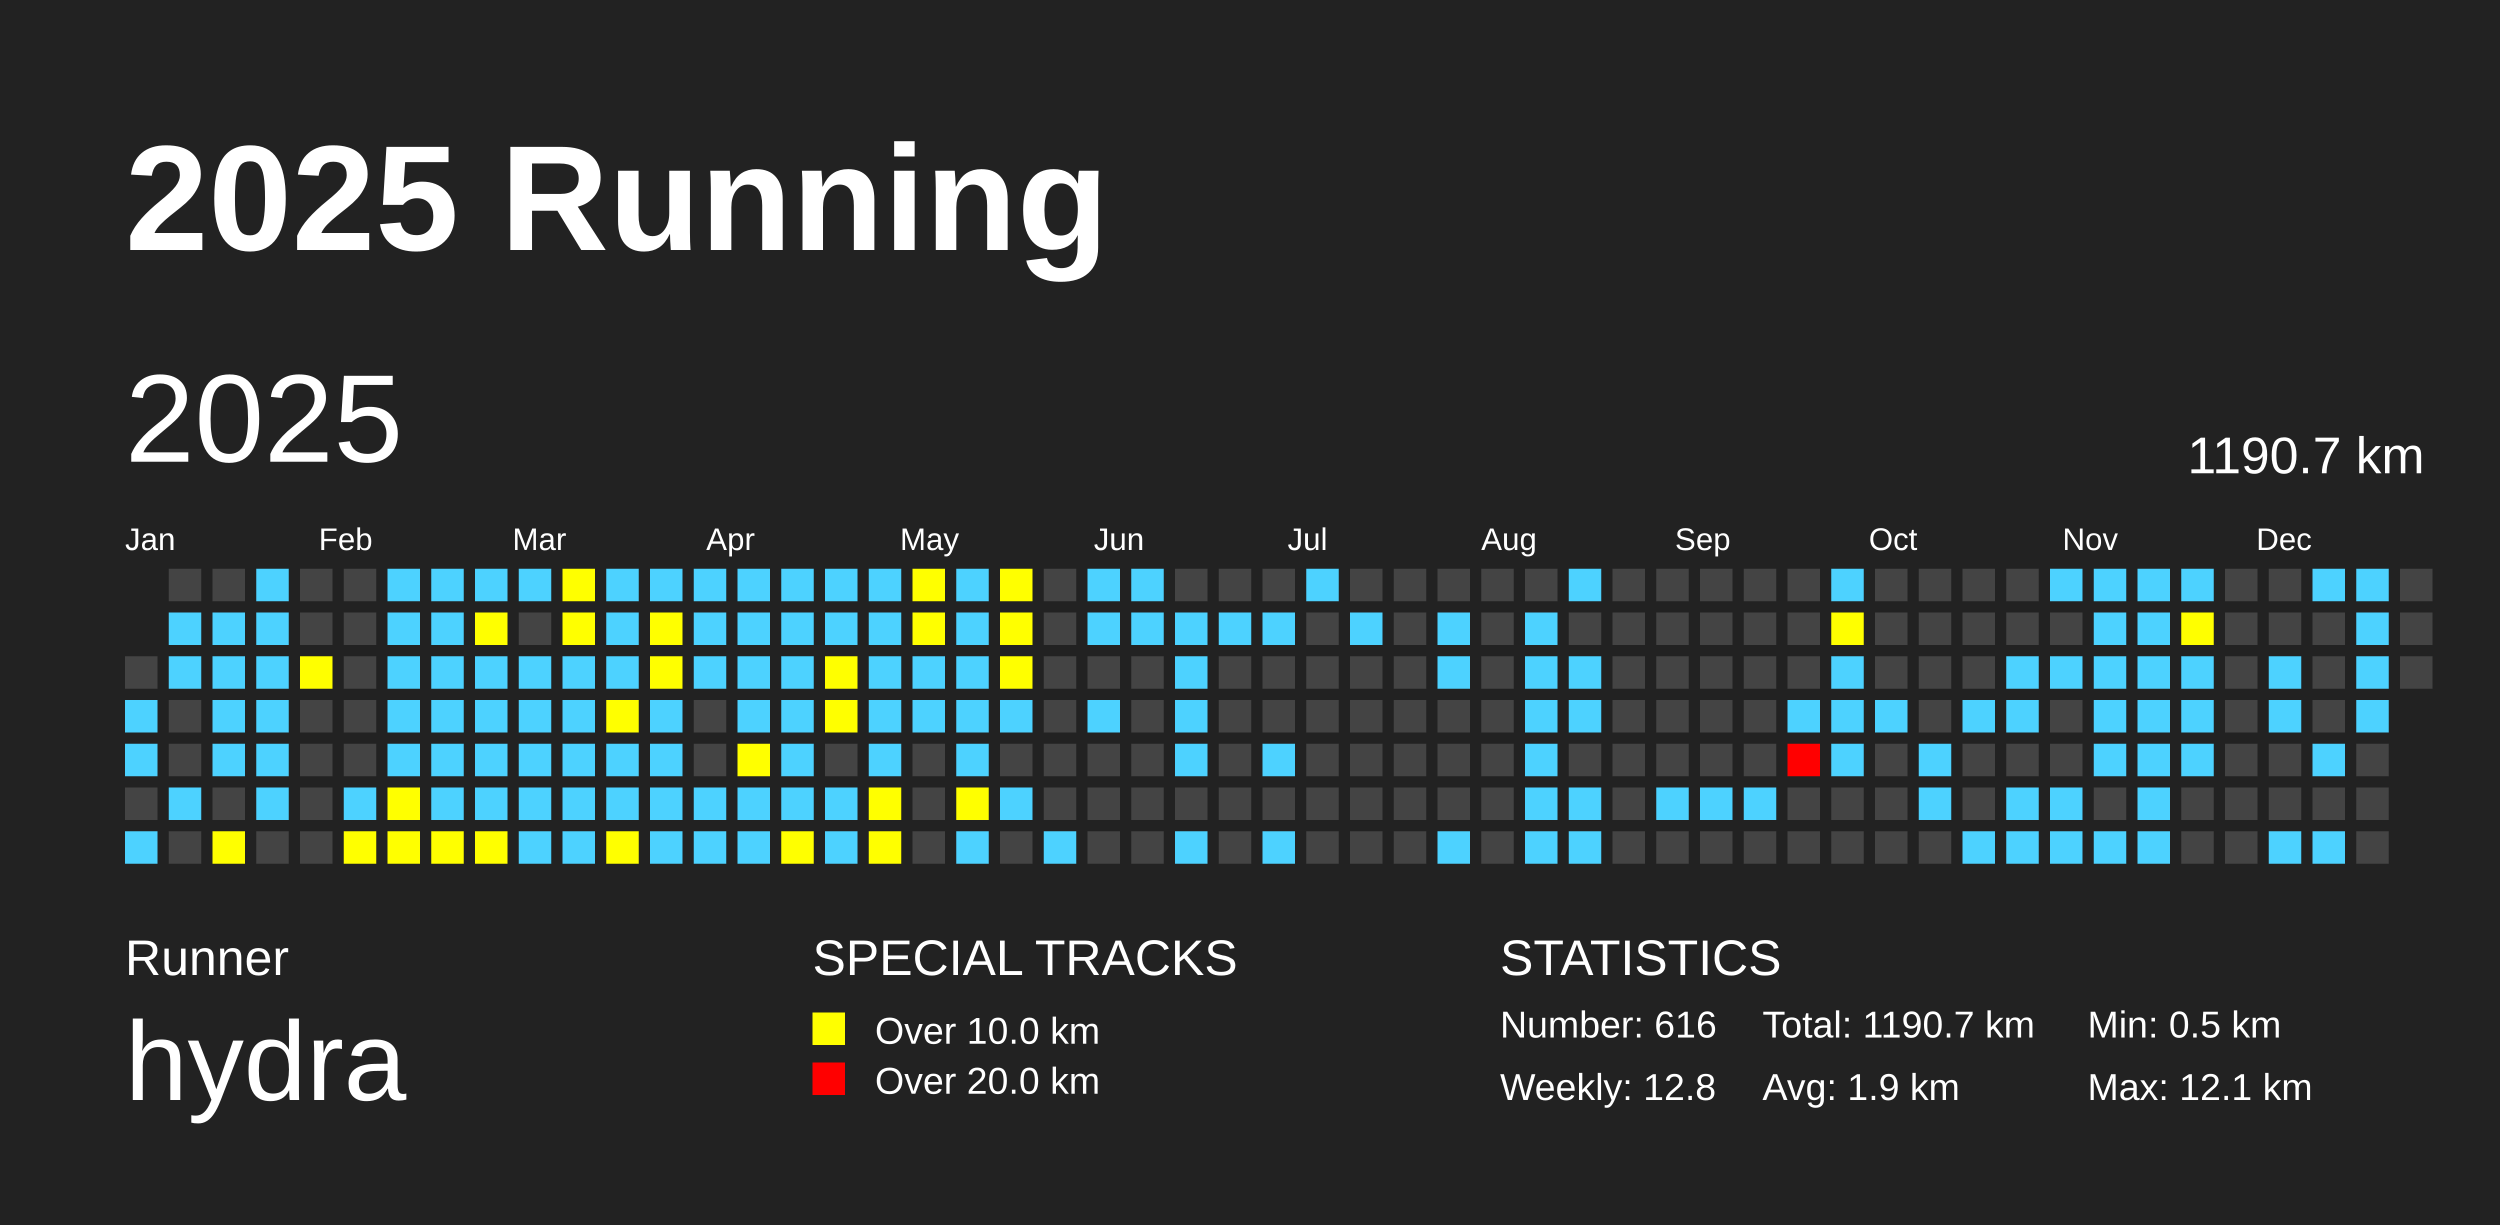
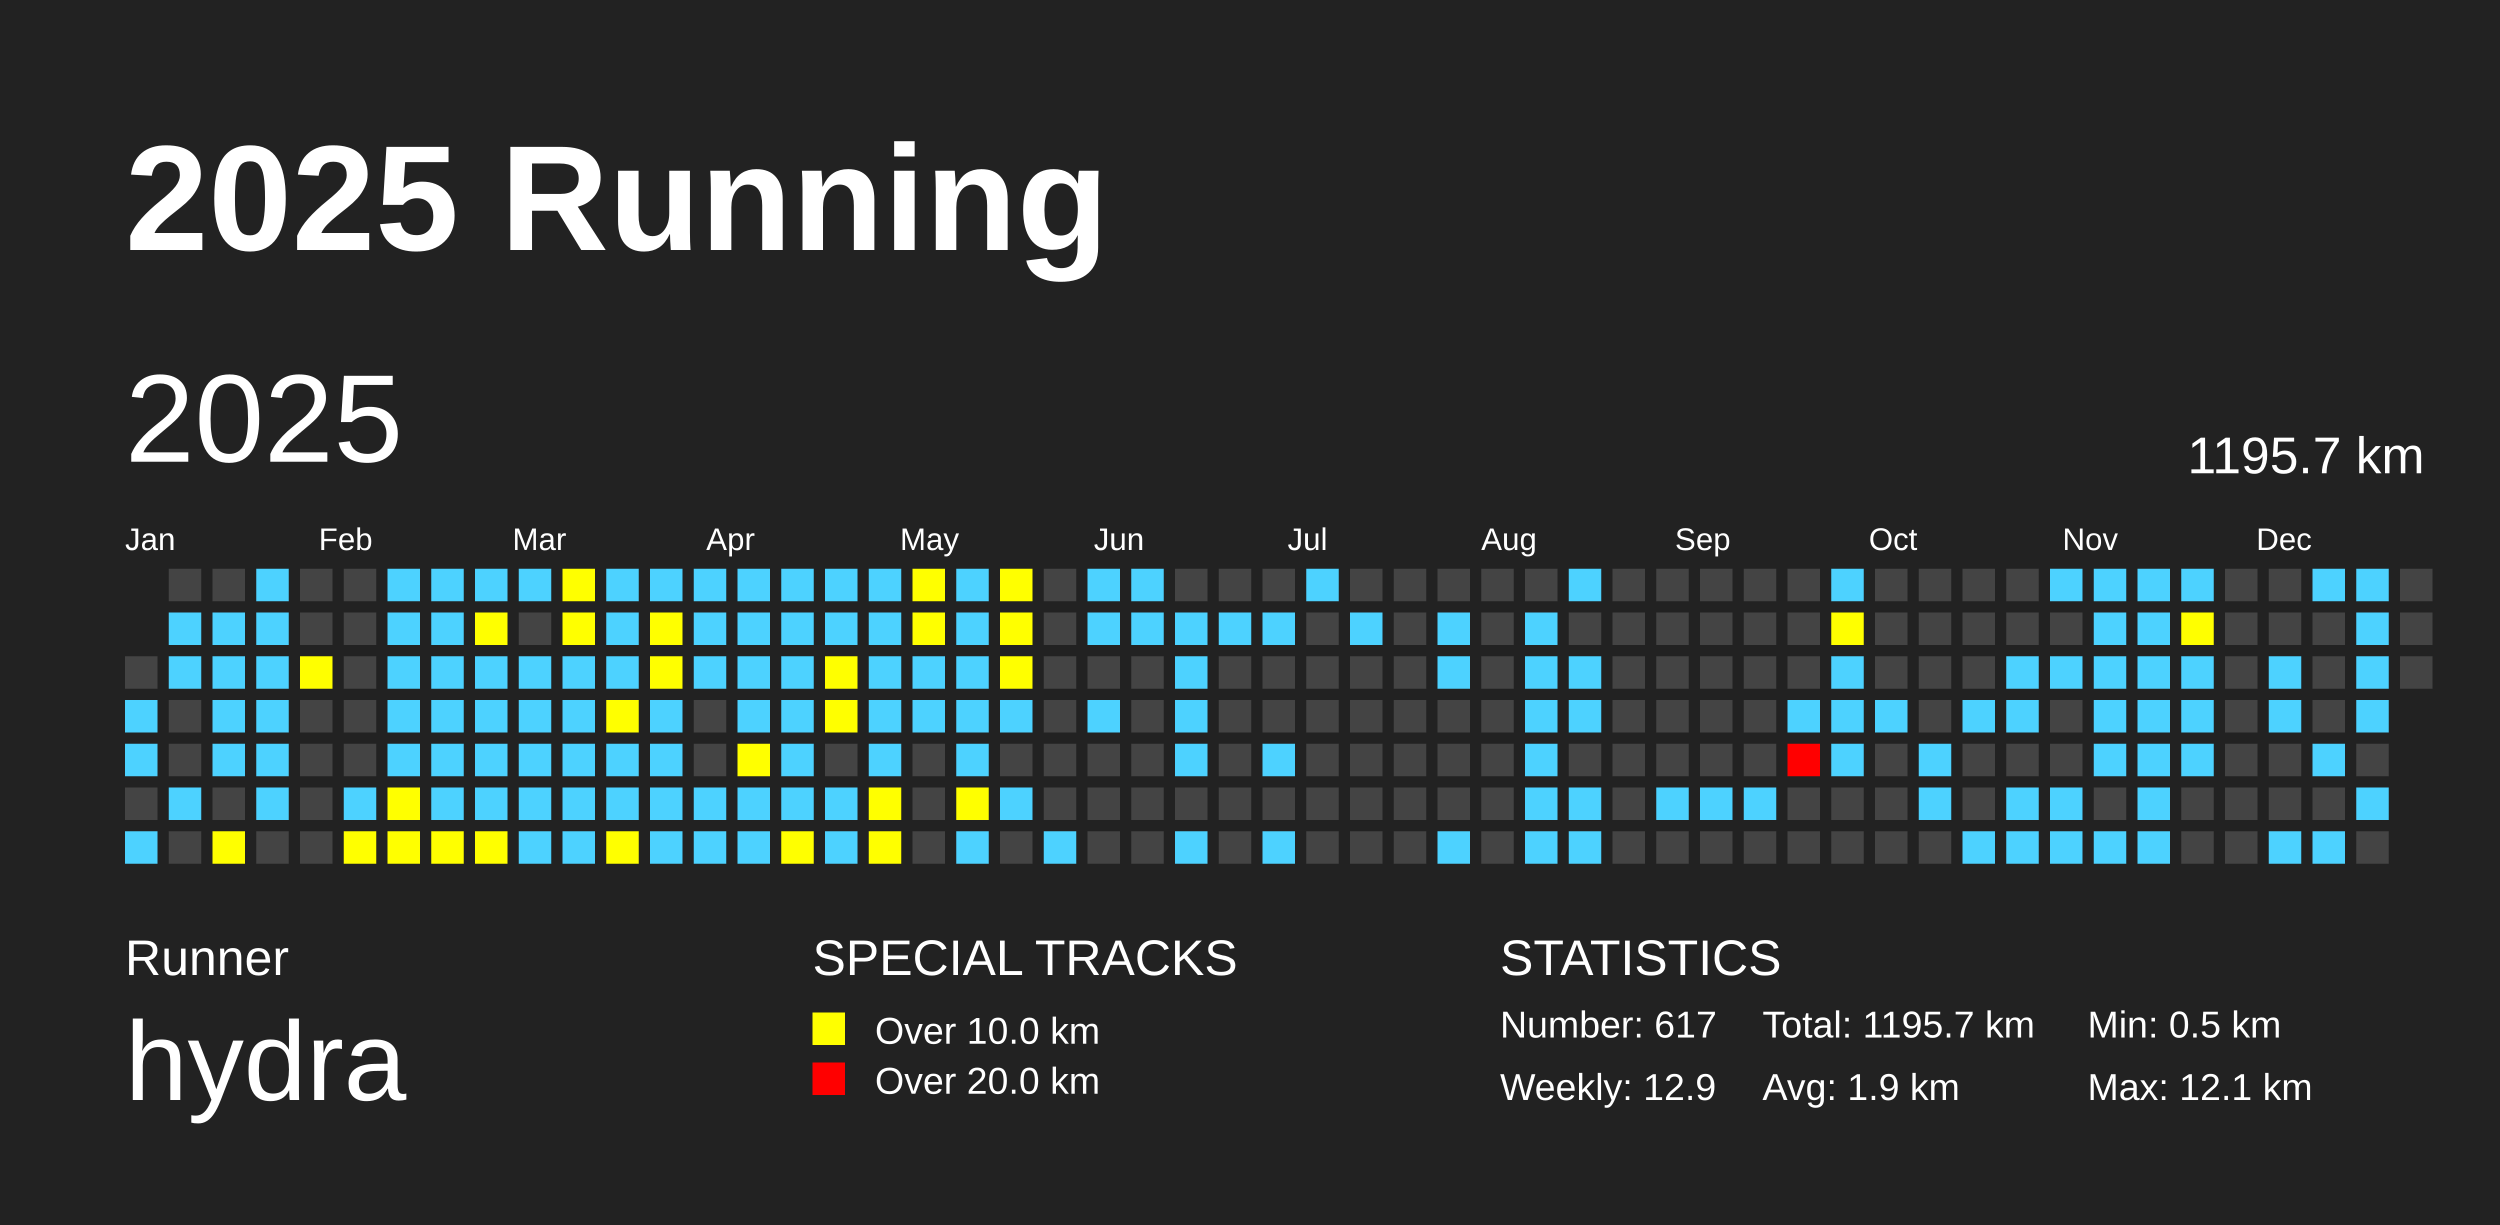
<svg xmlns="http://www.w3.org/2000/svg" baseProfile="full" height="98mm" version="1.1" viewBox="0,0,200,98" width="200mm">
  <defs />
  <rect fill="#222222" height="98" width="200" x="0" y="0" />
  <text fill="#FFFFFF" style="font-size:12px; font-family:Arial; font-weight:bold;" x="10" y="20">2025 Running</text>
  <text fill="#FFFFFF" style="font-size:4px; font-family:Arial" x="10" y="78">Runner</text>
  <text fill="#FFFFFF" style="font-size:9px; font-family:Arial" x="10" y="88">hydra</text>
  <text fill="#FFFFFF" style="font-size:4px; font-family:Arial" x="65" y="78">SPECIAL TRACKS</text>
  <rect fill="yellow" height="2.6" width="2.6" x="65" y="81" />
  <text fill="#FFFFFF" style="font-size:3px; font-family:Arial" x="70" y="83.5">Over 10.0 km</text>
  <rect fill="red" height="2.6" width="2.6" x="65" y="85" />
  <text fill="#FFFFFF" style="font-size:3px; font-family:Arial" x="70" y="87.5">Over 20.0 km</text>
  <text fill="#FFFFFF" style="font-size:4px; font-family:Arial" x="120" y="78">STATISTICS</text>
-   <text fill="#FFFFFF" style="font-size:3px; font-family:Arial" x="120" y="83">Number: 616</text>
-   <text fill="#FFFFFF" style="font-size:3px; font-family:Arial" x="120" y="88">Weekly: 12.8</text>
-   <text fill="#FFFFFF" style="font-size:3px; font-family:Arial" x="141" y="83">Total: 1190.7 km</text>
+   <text fill="#FFFFFF" style="font-size:3px; font-family:Arial" x="120" y="83">Number: 617</text>
+   <text fill="#FFFFFF" style="font-size:3px; font-family:Arial" x="120" y="88">Weekly: 12.9</text>
+   <text fill="#FFFFFF" style="font-size:3px; font-family:Arial" x="141" y="83">Total: 1195.7 km</text>
  <text fill="#FFFFFF" style="font-size:3px; font-family:Arial" x="141" y="88">Avg: 1.9 km</text>
  <text fill="#FFFFFF" style="font-size:3px; font-family:Arial" x="167" y="83">Min: 0.5 km</text>
  <text fill="#FFFFFF" style="font-size:3px; font-family:Arial" x="167" y="88">Max: 12.1 km</text>
  <text dominant-baseline="hanging" fill="#FFFFFF" style="font-size:10.0px; font-family:Arial;" x="10" y="30">2025</text>
-   <text dominant-baseline="hanging" fill="#FFFFFF" style="font-size:4.125px; font-family:Arial;" x="175" y="35">1190.7 km</text>
+   <text dominant-baseline="hanging" fill="#FFFFFF" style="font-size:4.125px; font-family:Arial;" x="175" y="35">1195.7 km</text>
  <text fill="#FFFFFF" style="font-size:2.5px; font-family:Arial" x="10.0" y="44">Jan</text>
  <text fill="#FFFFFF" style="font-size:2.5px; font-family:Arial" x="25.5" y="44">Feb</text>
  <text fill="#FFFFFF" style="font-size:2.5px; font-family:Arial" x="41.0" y="44">Mar</text>
  <text fill="#FFFFFF" style="font-size:2.5px; font-family:Arial" x="56.5" y="44">Apr</text>
  <text fill="#FFFFFF" style="font-size:2.5px; font-family:Arial" x="72.0" y="44">May</text>
  <text fill="#FFFFFF" style="font-size:2.5px; font-family:Arial" x="87.5" y="44">Jun</text>
  <text fill="#FFFFFF" style="font-size:2.5px; font-family:Arial" x="103.0" y="44">Jul</text>
  <text fill="#FFFFFF" style="font-size:2.5px; font-family:Arial" x="118.5" y="44">Aug</text>
  <text fill="#FFFFFF" style="font-size:2.5px; font-family:Arial" x="134.0" y="44">Sep</text>
  <text fill="#FFFFFF" style="font-size:2.5px; font-family:Arial" x="149.5" y="44">Oct</text>
  <text fill="#FFFFFF" style="font-size:2.5px; font-family:Arial" x="165.0" y="44">Nov</text>
  <text fill="#FFFFFF" style="font-size:2.5px; font-family:Arial" x="180.5" y="44">Dec</text>
  <rect fill="#444444" height="2.6" width="2.6" x="10.0" y="52.5" />
  <rect fill="#4DD2FF" height="2.6" width="2.6" x="10.0" y="56.0" />
  <rect fill="#4DD2FF" height="2.6" width="2.6" x="10.0" y="59.5" />
  <rect fill="#444444" height="2.6" width="2.6" x="10.0" y="63.0" />
  <rect fill="#4DD2FF" height="2.6" width="2.6" x="10.0" y="66.5" />
  <rect fill="#444444" height="2.6" width="2.6" x="13.5" y="45.5" />
  <rect fill="#4DD2FF" height="2.6" width="2.6" x="13.5" y="49.0" />
  <rect fill="#4DD2FF" height="2.6" width="2.6" x="13.5" y="52.5" />
  <rect fill="#444444" height="2.6" width="2.6" x="13.5" y="56.0" />
  <rect fill="#444444" height="2.6" width="2.6" x="13.5" y="59.5" />
  <rect fill="#4DD2FF" height="2.6" width="2.6" x="13.5" y="63.0" />
  <rect fill="#444444" height="2.6" width="2.6" x="13.5" y="66.5" />
  <rect fill="#444444" height="2.6" width="2.6" x="17.0" y="45.5" />
  <rect fill="#4DD2FF" height="2.6" width="2.6" x="17.0" y="49.0" />
  <rect fill="#4DD2FF" height="2.6" width="2.6" x="17.0" y="52.5" />
  <rect fill="#4DD2FF" height="2.6" width="2.6" x="17.0" y="56.0" />
  <rect fill="#4DD2FF" height="2.6" width="2.6" x="17.0" y="59.5" />
  <rect fill="#444444" height="2.6" width="2.6" x="17.0" y="63.0" />
  <rect fill="yellow" height="2.6" width="2.6" x="17.0" y="66.5" />
  <rect fill="#4DD2FF" height="2.6" width="2.6" x="20.5" y="45.5" />
  <rect fill="#4DD2FF" height="2.6" width="2.6" x="20.5" y="49.0" />
  <rect fill="#4DD2FF" height="2.6" width="2.6" x="20.5" y="52.5" />
  <rect fill="#4DD2FF" height="2.6" width="2.6" x="20.5" y="56.0" />
  <rect fill="#4DD2FF" height="2.6" width="2.6" x="20.5" y="59.5" />
  <rect fill="#4DD2FF" height="2.6" width="2.6" x="20.5" y="63.0" />
  <rect fill="#444444" height="2.6" width="2.6" x="20.5" y="66.5" />
  <rect fill="#444444" height="2.6" width="2.6" x="24.0" y="45.5" />
  <rect fill="#444444" height="2.6" width="2.6" x="24.0" y="49.0" />
  <rect fill="yellow" height="2.6" width="2.6" x="24.0" y="52.5" />
  <rect fill="#444444" height="2.6" width="2.6" x="24.0" y="56.0" />
  <rect fill="#444444" height="2.6" width="2.6" x="24.0" y="59.5" />
  <rect fill="#444444" height="2.6" width="2.6" x="24.0" y="63.0" />
  <rect fill="#444444" height="2.6" width="2.6" x="24.0" y="66.5" />
  <rect fill="#444444" height="2.6" width="2.6" x="27.5" y="45.5" />
  <rect fill="#444444" height="2.6" width="2.6" x="27.5" y="49.0" />
  <rect fill="#444444" height="2.6" width="2.6" x="27.5" y="52.5" />
  <rect fill="#444444" height="2.6" width="2.6" x="27.5" y="56.0" />
  <rect fill="#444444" height="2.6" width="2.6" x="27.5" y="59.5" />
  <rect fill="#4DD2FF" height="2.6" width="2.6" x="27.5" y="63.0" />
  <rect fill="yellow" height="2.6" width="2.6" x="27.5" y="66.5" />
  <rect fill="#4DD2FF" height="2.6" width="2.6" x="31.0" y="45.5" />
  <rect fill="#4DD2FF" height="2.6" width="2.6" x="31.0" y="49.0" />
  <rect fill="#4DD2FF" height="2.6" width="2.6" x="31.0" y="52.5" />
  <rect fill="#4DD2FF" height="2.6" width="2.6" x="31.0" y="56.0" />
  <rect fill="#4DD2FF" height="2.6" width="2.6" x="31.0" y="59.5" />
  <rect fill="yellow" height="2.6" width="2.6" x="31.0" y="63.0" />
  <rect fill="yellow" height="2.6" width="2.6" x="31.0" y="66.5" />
  <rect fill="#4DD2FF" height="2.6" width="2.6" x="34.5" y="45.5" />
  <rect fill="#4DD2FF" height="2.6" width="2.6" x="34.5" y="49.0" />
  <rect fill="#4DD2FF" height="2.6" width="2.6" x="34.5" y="52.5" />
  <rect fill="#4DD2FF" height="2.6" width="2.6" x="34.5" y="56.0" />
  <rect fill="#4DD2FF" height="2.6" width="2.6" x="34.5" y="59.5" />
  <rect fill="#4DD2FF" height="2.6" width="2.6" x="34.5" y="63.0" />
  <rect fill="yellow" height="2.6" width="2.6" x="34.5" y="66.5" />
  <rect fill="#4DD2FF" height="2.6" width="2.6" x="38.0" y="45.5" />
  <rect fill="yellow" height="2.6" width="2.6" x="38.0" y="49.0" />
  <rect fill="#4DD2FF" height="2.6" width="2.6" x="38.0" y="52.5" />
  <rect fill="#4DD2FF" height="2.6" width="2.6" x="38.0" y="56.0" />
  <rect fill="#4DD2FF" height="2.6" width="2.6" x="38.0" y="59.5" />
  <rect fill="#4DD2FF" height="2.6" width="2.6" x="38.0" y="63.0" />
  <rect fill="yellow" height="2.6" width="2.6" x="38.0" y="66.5" />
  <rect fill="#4DD2FF" height="2.6" width="2.6" x="41.5" y="45.5" />
  <rect fill="#444444" height="2.6" width="2.6" x="41.5" y="49.0" />
  <rect fill="#4DD2FF" height="2.6" width="2.6" x="41.5" y="52.5" />
  <rect fill="#4DD2FF" height="2.6" width="2.6" x="41.5" y="56.0" />
  <rect fill="#4DD2FF" height="2.6" width="2.6" x="41.5" y="59.5" />
  <rect fill="#4DD2FF" height="2.6" width="2.6" x="41.5" y="63.0" />
  <rect fill="#4DD2FF" height="2.6" width="2.6" x="41.5" y="66.5" />
  <rect fill="yellow" height="2.6" width="2.6" x="45.0" y="45.5" />
  <rect fill="yellow" height="2.6" width="2.6" x="45.0" y="49.0" />
  <rect fill="#4DD2FF" height="2.6" width="2.6" x="45.0" y="52.5" />
  <rect fill="#4DD2FF" height="2.6" width="2.6" x="45.0" y="56.0" />
  <rect fill="#4DD2FF" height="2.6" width="2.6" x="45.0" y="59.5" />
  <rect fill="#4DD2FF" height="2.6" width="2.6" x="45.0" y="63.0" />
  <rect fill="#4DD2FF" height="2.6" width="2.6" x="45.0" y="66.5" />
  <rect fill="#4DD2FF" height="2.6" width="2.6" x="48.5" y="45.5" />
  <rect fill="#4DD2FF" height="2.6" width="2.6" x="48.5" y="49.0" />
  <rect fill="#4DD2FF" height="2.6" width="2.6" x="48.5" y="52.5" />
  <rect fill="yellow" height="2.6" width="2.6" x="48.5" y="56.0" />
  <rect fill="#4DD2FF" height="2.6" width="2.6" x="48.5" y="59.5" />
  <rect fill="#4DD2FF" height="2.6" width="2.6" x="48.5" y="63.0" />
  <rect fill="yellow" height="2.6" width="2.6" x="48.5" y="66.5" />
  <rect fill="#4DD2FF" height="2.6" width="2.6" x="52.0" y="45.5" />
  <rect fill="yellow" height="2.6" width="2.6" x="52.0" y="49.0" />
  <rect fill="yellow" height="2.6" width="2.6" x="52.0" y="52.5" />
  <rect fill="#4DD2FF" height="2.6" width="2.6" x="52.0" y="56.0" />
  <rect fill="#4DD2FF" height="2.6" width="2.6" x="52.0" y="59.5" />
  <rect fill="#4DD2FF" height="2.6" width="2.6" x="52.0" y="63.0" />
  <rect fill="#4DD2FF" height="2.6" width="2.6" x="52.0" y="66.5" />
  <rect fill="#4DD2FF" height="2.6" width="2.6" x="55.5" y="45.5" />
  <rect fill="#4DD2FF" height="2.6" width="2.6" x="55.5" y="49.0" />
  <rect fill="#4DD2FF" height="2.6" width="2.6" x="55.5" y="52.5" />
  <rect fill="#444444" height="2.6" width="2.6" x="55.5" y="56.0" />
  <rect fill="#444444" height="2.6" width="2.6" x="55.5" y="59.5" />
  <rect fill="#4DD2FF" height="2.6" width="2.6" x="55.5" y="63.0" />
  <rect fill="#4DD2FF" height="2.6" width="2.6" x="55.5" y="66.5" />
  <rect fill="#4DD2FF" height="2.6" width="2.6" x="59.0" y="45.5" />
  <rect fill="#4DD2FF" height="2.6" width="2.6" x="59.0" y="49.0" />
  <rect fill="#4DD2FF" height="2.6" width="2.6" x="59.0" y="52.5" />
  <rect fill="#4DD2FF" height="2.6" width="2.6" x="59.0" y="56.0" />
  <rect fill="yellow" height="2.6" width="2.6" x="59.0" y="59.5" />
  <rect fill="#4DD2FF" height="2.6" width="2.6" x="59.0" y="63.0" />
  <rect fill="#4DD2FF" height="2.6" width="2.6" x="59.0" y="66.5" />
  <rect fill="#4DD2FF" height="2.6" width="2.6" x="62.5" y="45.5" />
  <rect fill="#4DD2FF" height="2.6" width="2.6" x="62.5" y="49.0" />
  <rect fill="#4DD2FF" height="2.6" width="2.6" x="62.5" y="52.5" />
  <rect fill="#4DD2FF" height="2.6" width="2.6" x="62.5" y="56.0" />
  <rect fill="#4DD2FF" height="2.6" width="2.6" x="62.5" y="59.5" />
  <rect fill="#4DD2FF" height="2.6" width="2.6" x="62.5" y="63.0" />
  <rect fill="yellow" height="2.6" width="2.6" x="62.5" y="66.5" />
  <rect fill="#4DD2FF" height="2.6" width="2.6" x="66.0" y="45.5" />
  <rect fill="#4DD2FF" height="2.6" width="2.6" x="66.0" y="49.0" />
  <rect fill="yellow" height="2.6" width="2.6" x="66.0" y="52.5" />
  <rect fill="yellow" height="2.6" width="2.6" x="66.0" y="56.0" />
  <rect fill="#444444" height="2.6" width="2.6" x="66.0" y="59.5" />
  <rect fill="#4DD2FF" height="2.6" width="2.6" x="66.0" y="63.0" />
  <rect fill="#4DD2FF" height="2.6" width="2.6" x="66.0" y="66.5" />
  <rect fill="#4DD2FF" height="2.6" width="2.6" x="69.5" y="45.5" />
  <rect fill="#4DD2FF" height="2.6" width="2.6" x="69.5" y="49.0" />
  <rect fill="#4DD2FF" height="2.6" width="2.6" x="69.5" y="52.5" />
  <rect fill="#4DD2FF" height="2.6" width="2.6" x="69.5" y="56.0" />
  <rect fill="#4DD2FF" height="2.6" width="2.6" x="69.5" y="59.5" />
  <rect fill="yellow" height="2.6" width="2.6" x="69.5" y="63.0" />
  <rect fill="yellow" height="2.6" width="2.6" x="69.5" y="66.5" />
  <rect fill="yellow" height="2.6" width="2.6" x="73.0" y="45.5" />
  <rect fill="yellow" height="2.6" width="2.6" x="73.0" y="49.0" />
  <rect fill="#4DD2FF" height="2.6" width="2.6" x="73.0" y="52.5" />
  <rect fill="#4DD2FF" height="2.6" width="2.6" x="73.0" y="56.0" />
  <rect fill="#444444" height="2.6" width="2.6" x="73.0" y="59.5" />
  <rect fill="#444444" height="2.6" width="2.6" x="73.0" y="63.0" />
  <rect fill="#444444" height="2.6" width="2.6" x="73.0" y="66.5" />
  <rect fill="#4DD2FF" height="2.6" width="2.6" x="76.5" y="45.5" />
  <rect fill="#4DD2FF" height="2.6" width="2.6" x="76.5" y="49.0" />
  <rect fill="#4DD2FF" height="2.6" width="2.6" x="76.5" y="52.5" />
  <rect fill="#4DD2FF" height="2.6" width="2.6" x="76.5" y="56.0" />
  <rect fill="#4DD2FF" height="2.6" width="2.6" x="76.5" y="59.5" />
  <rect fill="yellow" height="2.6" width="2.6" x="76.5" y="63.0" />
  <rect fill="#4DD2FF" height="2.6" width="2.6" x="76.5" y="66.5" />
  <rect fill="yellow" height="2.6" width="2.6" x="80.0" y="45.5" />
  <rect fill="yellow" height="2.6" width="2.6" x="80.0" y="49.0" />
  <rect fill="yellow" height="2.6" width="2.6" x="80.0" y="52.5" />
  <rect fill="#4DD2FF" height="2.6" width="2.6" x="80.0" y="56.0" />
  <rect fill="#444444" height="2.6" width="2.6" x="80.0" y="59.5" />
  <rect fill="#4DD2FF" height="2.6" width="2.6" x="80.0" y="63.0" />
  <rect fill="#444444" height="2.6" width="2.6" x="80.0" y="66.5" />
  <rect fill="#444444" height="2.6" width="2.6" x="83.5" y="45.5" />
  <rect fill="#444444" height="2.6" width="2.6" x="83.5" y="49.0" />
  <rect fill="#444444" height="2.6" width="2.6" x="83.5" y="52.5" />
  <rect fill="#444444" height="2.6" width="2.6" x="83.5" y="56.0" />
  <rect fill="#444444" height="2.6" width="2.6" x="83.5" y="59.5" />
  <rect fill="#444444" height="2.6" width="2.6" x="83.5" y="63.0" />
  <rect fill="#4DD2FF" height="2.6" width="2.6" x="83.5" y="66.5" />
  <rect fill="#4DD2FF" height="2.6" width="2.6" x="87.0" y="45.5" />
  <rect fill="#4DD2FF" height="2.6" width="2.6" x="87.0" y="49.0" />
  <rect fill="#444444" height="2.6" width="2.6" x="87.0" y="52.5" />
  <rect fill="#4DD2FF" height="2.6" width="2.6" x="87.0" y="56.0" />
  <rect fill="#444444" height="2.6" width="2.6" x="87.0" y="59.5" />
  <rect fill="#444444" height="2.6" width="2.6" x="87.0" y="63.0" />
  <rect fill="#444444" height="2.6" width="2.6" x="87.0" y="66.5" />
  <rect fill="#4DD2FF" height="2.6" width="2.6" x="90.5" y="45.5" />
  <rect fill="#4DD2FF" height="2.6" width="2.6" x="90.5" y="49.0" />
  <rect fill="#444444" height="2.6" width="2.6" x="90.5" y="52.5" />
  <rect fill="#444444" height="2.6" width="2.6" x="90.5" y="56.0" />
  <rect fill="#444444" height="2.6" width="2.6" x="90.5" y="59.5" />
  <rect fill="#444444" height="2.6" width="2.6" x="90.5" y="63.0" />
  <rect fill="#444444" height="2.6" width="2.6" x="90.5" y="66.5" />
  <rect fill="#444444" height="2.6" width="2.6" x="94.0" y="45.5" />
  <rect fill="#4DD2FF" height="2.6" width="2.6" x="94.0" y="49.0" />
  <rect fill="#4DD2FF" height="2.6" width="2.6" x="94.0" y="52.5" />
  <rect fill="#4DD2FF" height="2.6" width="2.6" x="94.0" y="56.0" />
  <rect fill="#4DD2FF" height="2.6" width="2.6" x="94.0" y="59.5" />
  <rect fill="#444444" height="2.6" width="2.6" x="94.0" y="63.0" />
  <rect fill="#4DD2FF" height="2.6" width="2.6" x="94.0" y="66.5" />
  <rect fill="#444444" height="2.6" width="2.6" x="97.5" y="45.5" />
  <rect fill="#4DD2FF" height="2.6" width="2.6" x="97.5" y="49.0" />
  <rect fill="#444444" height="2.6" width="2.6" x="97.5" y="52.5" />
  <rect fill="#444444" height="2.6" width="2.6" x="97.5" y="56.0" />
  <rect fill="#444444" height="2.6" width="2.6" x="97.5" y="59.5" />
  <rect fill="#444444" height="2.6" width="2.6" x="97.5" y="63.0" />
  <rect fill="#444444" height="2.6" width="2.6" x="97.5" y="66.5" />
  <rect fill="#444444" height="2.6" width="2.6" x="101.0" y="45.5" />
  <rect fill="#4DD2FF" height="2.6" width="2.6" x="101.0" y="49.0" />
  <rect fill="#444444" height="2.6" width="2.6" x="101.0" y="52.5" />
  <rect fill="#444444" height="2.6" width="2.6" x="101.0" y="56.0" />
  <rect fill="#4DD2FF" height="2.6" width="2.6" x="101.0" y="59.5" />
  <rect fill="#444444" height="2.6" width="2.6" x="101.0" y="63.0" />
  <rect fill="#4DD2FF" height="2.6" width="2.6" x="101.0" y="66.5" />
  <rect fill="#4DD2FF" height="2.6" width="2.6" x="104.5" y="45.5" />
  <rect fill="#444444" height="2.6" width="2.6" x="104.5" y="49.0" />
  <rect fill="#444444" height="2.6" width="2.6" x="104.5" y="52.5" />
  <rect fill="#444444" height="2.6" width="2.6" x="104.5" y="56.0" />
  <rect fill="#444444" height="2.6" width="2.6" x="104.5" y="59.5" />
  <rect fill="#444444" height="2.6" width="2.6" x="104.5" y="63.0" />
  <rect fill="#444444" height="2.6" width="2.6" x="104.5" y="66.5" />
  <rect fill="#444444" height="2.6" width="2.6" x="108.0" y="45.5" />
  <rect fill="#4DD2FF" height="2.6" width="2.6" x="108.0" y="49.0" />
  <rect fill="#444444" height="2.6" width="2.6" x="108.0" y="52.5" />
  <rect fill="#444444" height="2.6" width="2.6" x="108.0" y="56.0" />
  <rect fill="#444444" height="2.6" width="2.6" x="108.0" y="59.5" />
  <rect fill="#444444" height="2.6" width="2.6" x="108.0" y="63.0" />
  <rect fill="#444444" height="2.6" width="2.6" x="108.0" y="66.5" />
  <rect fill="#444444" height="2.6" width="2.6" x="111.5" y="45.5" />
  <rect fill="#444444" height="2.6" width="2.6" x="111.5" y="49.0" />
  <rect fill="#444444" height="2.6" width="2.6" x="111.5" y="52.5" />
  <rect fill="#444444" height="2.6" width="2.6" x="111.5" y="56.0" />
  <rect fill="#444444" height="2.6" width="2.6" x="111.5" y="59.5" />
  <rect fill="#444444" height="2.6" width="2.6" x="111.5" y="63.0" />
  <rect fill="#444444" height="2.6" width="2.6" x="111.5" y="66.5" />
  <rect fill="#444444" height="2.6" width="2.6" x="115.0" y="45.5" />
  <rect fill="#4DD2FF" height="2.6" width="2.6" x="115.0" y="49.0" />
  <rect fill="#4DD2FF" height="2.6" width="2.6" x="115.0" y="52.5" />
  <rect fill="#444444" height="2.6" width="2.6" x="115.0" y="56.0" />
  <rect fill="#444444" height="2.6" width="2.6" x="115.0" y="59.5" />
  <rect fill="#444444" height="2.6" width="2.6" x="115.0" y="63.0" />
  <rect fill="#4DD2FF" height="2.6" width="2.6" x="115.0" y="66.5" />
  <rect fill="#444444" height="2.6" width="2.6" x="118.5" y="45.5" />
  <rect fill="#444444" height="2.6" width="2.6" x="118.5" y="49.0" />
  <rect fill="#444444" height="2.6" width="2.6" x="118.5" y="52.5" />
  <rect fill="#444444" height="2.6" width="2.6" x="118.5" y="56.0" />
  <rect fill="#444444" height="2.6" width="2.6" x="118.5" y="59.5" />
  <rect fill="#444444" height="2.6" width="2.6" x="118.5" y="63.0" />
  <rect fill="#444444" height="2.6" width="2.6" x="118.5" y="66.5" />
  <rect fill="#444444" height="2.6" width="2.6" x="122.0" y="45.5" />
  <rect fill="#4DD2FF" height="2.6" width="2.6" x="122.0" y="49.0" />
  <rect fill="#4DD2FF" height="2.6" width="2.6" x="122.0" y="52.5" />
  <rect fill="#4DD2FF" height="2.6" width="2.6" x="122.0" y="56.0" />
  <rect fill="#4DD2FF" height="2.6" width="2.6" x="122.0" y="59.5" />
  <rect fill="#4DD2FF" height="2.6" width="2.6" x="122.0" y="63.0" />
  <rect fill="#4DD2FF" height="2.6" width="2.6" x="122.0" y="66.5" />
  <rect fill="#4DD2FF" height="2.6" width="2.6" x="125.5" y="45.5" />
  <rect fill="#444444" height="2.6" width="2.6" x="125.5" y="49.0" />
  <rect fill="#4DD2FF" height="2.6" width="2.6" x="125.5" y="52.5" />
  <rect fill="#4DD2FF" height="2.6" width="2.6" x="125.5" y="56.0" />
  <rect fill="#444444" height="2.6" width="2.6" x="125.5" y="59.5" />
  <rect fill="#4DD2FF" height="2.6" width="2.6" x="125.5" y="63.0" />
  <rect fill="#4DD2FF" height="2.6" width="2.6" x="125.5" y="66.5" />
  <rect fill="#444444" height="2.6" width="2.6" x="129.0" y="45.5" />
  <rect fill="#444444" height="2.6" width="2.6" x="129.0" y="49.0" />
  <rect fill="#444444" height="2.6" width="2.6" x="129.0" y="52.5" />
  <rect fill="#444444" height="2.6" width="2.6" x="129.0" y="56.0" />
  <rect fill="#444444" height="2.6" width="2.6" x="129.0" y="59.5" />
  <rect fill="#444444" height="2.6" width="2.6" x="129.0" y="63.0" />
  <rect fill="#444444" height="2.6" width="2.6" x="129.0" y="66.5" />
  <rect fill="#444444" height="2.6" width="2.6" x="132.5" y="45.5" />
  <rect fill="#444444" height="2.6" width="2.6" x="132.5" y="49.0" />
  <rect fill="#444444" height="2.6" width="2.6" x="132.5" y="52.5" />
  <rect fill="#444444" height="2.6" width="2.6" x="132.5" y="56.0" />
  <rect fill="#444444" height="2.6" width="2.6" x="132.5" y="59.5" />
  <rect fill="#4DD2FF" height="2.6" width="2.6" x="132.5" y="63.0" />
  <rect fill="#444444" height="2.6" width="2.6" x="132.5" y="66.5" />
  <rect fill="#444444" height="2.6" width="2.6" x="136.0" y="45.5" />
  <rect fill="#444444" height="2.6" width="2.6" x="136.0" y="49.0" />
  <rect fill="#444444" height="2.6" width="2.6" x="136.0" y="52.5" />
  <rect fill="#444444" height="2.6" width="2.6" x="136.0" y="56.0" />
  <rect fill="#444444" height="2.6" width="2.6" x="136.0" y="59.5" />
  <rect fill="#4DD2FF" height="2.6" width="2.6" x="136.0" y="63.0" />
  <rect fill="#444444" height="2.6" width="2.6" x="136.0" y="66.5" />
  <rect fill="#444444" height="2.6" width="2.6" x="139.5" y="45.5" />
  <rect fill="#444444" height="2.6" width="2.6" x="139.5" y="49.0" />
  <rect fill="#444444" height="2.6" width="2.6" x="139.5" y="52.5" />
  <rect fill="#444444" height="2.6" width="2.6" x="139.5" y="56.0" />
  <rect fill="#444444" height="2.6" width="2.6" x="139.5" y="59.5" />
  <rect fill="#4DD2FF" height="2.6" width="2.6" x="139.5" y="63.0" />
  <rect fill="#444444" height="2.6" width="2.6" x="139.5" y="66.5" />
  <rect fill="#444444" height="2.6" width="2.6" x="143.0" y="45.5" />
  <rect fill="#444444" height="2.6" width="2.6" x="143.0" y="49.0" />
  <rect fill="#444444" height="2.6" width="2.6" x="143.0" y="52.5" />
  <rect fill="#4DD2FF" height="2.6" width="2.6" x="143.0" y="56.0" />
  <rect fill="red" height="2.6" width="2.6" x="143.0" y="59.5" />
  <rect fill="#444444" height="2.6" width="2.6" x="143.0" y="63.0" />
  <rect fill="#444444" height="2.6" width="2.6" x="143.0" y="66.5" />
  <rect fill="#4DD2FF" height="2.6" width="2.6" x="146.5" y="45.5" />
  <rect fill="yellow" height="2.6" width="2.6" x="146.5" y="49.0" />
  <rect fill="#4DD2FF" height="2.6" width="2.6" x="146.5" y="52.5" />
  <rect fill="#4DD2FF" height="2.6" width="2.6" x="146.5" y="56.0" />
  <rect fill="#4DD2FF" height="2.6" width="2.6" x="146.5" y="59.5" />
  <rect fill="#444444" height="2.6" width="2.6" x="146.5" y="63.0" />
  <rect fill="#444444" height="2.6" width="2.6" x="146.5" y="66.5" />
  <rect fill="#444444" height="2.6" width="2.6" x="150.0" y="45.5" />
  <rect fill="#444444" height="2.6" width="2.6" x="150.0" y="49.0" />
  <rect fill="#444444" height="2.6" width="2.6" x="150.0" y="52.5" />
  <rect fill="#4DD2FF" height="2.6" width="2.6" x="150.0" y="56.0" />
  <rect fill="#444444" height="2.6" width="2.6" x="150.0" y="59.5" />
  <rect fill="#444444" height="2.6" width="2.6" x="150.0" y="63.0" />
  <rect fill="#444444" height="2.6" width="2.6" x="150.0" y="66.5" />
  <rect fill="#444444" height="2.6" width="2.6" x="153.5" y="45.5" />
  <rect fill="#444444" height="2.6" width="2.6" x="153.5" y="49.0" />
  <rect fill="#444444" height="2.6" width="2.6" x="153.5" y="52.5" />
  <rect fill="#444444" height="2.6" width="2.6" x="153.5" y="56.0" />
  <rect fill="#4DD2FF" height="2.6" width="2.6" x="153.5" y="59.5" />
  <rect fill="#4DD2FF" height="2.6" width="2.6" x="153.5" y="63.0" />
  <rect fill="#444444" height="2.6" width="2.6" x="153.5" y="66.5" />
  <rect fill="#444444" height="2.6" width="2.6" x="157.0" y="45.5" />
  <rect fill="#444444" height="2.6" width="2.6" x="157.0" y="49.0" />
  <rect fill="#444444" height="2.6" width="2.6" x="157.0" y="52.5" />
  <rect fill="#4DD2FF" height="2.6" width="2.6" x="157.0" y="56.0" />
  <rect fill="#444444" height="2.6" width="2.6" x="157.0" y="59.5" />
  <rect fill="#444444" height="2.6" width="2.6" x="157.0" y="63.0" />
  <rect fill="#4DD2FF" height="2.6" width="2.6" x="157.0" y="66.5" />
  <rect fill="#444444" height="2.6" width="2.6" x="160.5" y="45.5" />
  <rect fill="#444444" height="2.6" width="2.6" x="160.5" y="49.0" />
  <rect fill="#4DD2FF" height="2.6" width="2.6" x="160.5" y="52.5" />
  <rect fill="#4DD2FF" height="2.6" width="2.6" x="160.5" y="56.0" />
  <rect fill="#444444" height="2.6" width="2.6" x="160.5" y="59.5" />
  <rect fill="#4DD2FF" height="2.6" width="2.6" x="160.5" y="63.0" />
  <rect fill="#4DD2FF" height="2.6" width="2.6" x="160.5" y="66.5" />
  <rect fill="#4DD2FF" height="2.6" width="2.6" x="164.0" y="45.5" />
  <rect fill="#444444" height="2.6" width="2.6" x="164.0" y="49.0" />
  <rect fill="#4DD2FF" height="2.6" width="2.6" x="164.0" y="52.5" />
  <rect fill="#444444" height="2.6" width="2.6" x="164.0" y="56.0" />
  <rect fill="#444444" height="2.6" width="2.6" x="164.0" y="59.5" />
  <rect fill="#4DD2FF" height="2.6" width="2.6" x="164.0" y="63.0" />
  <rect fill="#4DD2FF" height="2.6" width="2.6" x="164.0" y="66.5" />
  <rect fill="#4DD2FF" height="2.6" width="2.6" x="167.5" y="45.5" />
  <rect fill="#4DD2FF" height="2.6" width="2.6" x="167.5" y="49.0" />
  <rect fill="#4DD2FF" height="2.6" width="2.6" x="167.5" y="52.5" />
  <rect fill="#4DD2FF" height="2.6" width="2.6" x="167.5" y="56.0" />
  <rect fill="#4DD2FF" height="2.6" width="2.6" x="167.5" y="59.5" />
  <rect fill="#444444" height="2.6" width="2.6" x="167.5" y="63.0" />
  <rect fill="#4DD2FF" height="2.6" width="2.6" x="167.5" y="66.5" />
  <rect fill="#4DD2FF" height="2.6" width="2.6" x="171.0" y="45.5" />
  <rect fill="#4DD2FF" height="2.6" width="2.6" x="171.0" y="49.0" />
  <rect fill="#4DD2FF" height="2.6" width="2.6" x="171.0" y="52.5" />
  <rect fill="#4DD2FF" height="2.6" width="2.6" x="171.0" y="56.0" />
  <rect fill="#4DD2FF" height="2.6" width="2.6" x="171.0" y="59.5" />
  <rect fill="#4DD2FF" height="2.6" width="2.6" x="171.0" y="63.0" />
  <rect fill="#4DD2FF" height="2.6" width="2.6" x="171.0" y="66.5" />
  <rect fill="#4DD2FF" height="2.6" width="2.6" x="174.5" y="45.5" />
  <rect fill="yellow" height="2.6" width="2.6" x="174.5" y="49.0" />
  <rect fill="#4DD2FF" height="2.6" width="2.6" x="174.5" y="52.5" />
  <rect fill="#4DD2FF" height="2.6" width="2.6" x="174.5" y="56.0" />
  <rect fill="#4DD2FF" height="2.6" width="2.6" x="174.5" y="59.5" />
  <rect fill="#444444" height="2.6" width="2.6" x="174.5" y="63.0" />
  <rect fill="#444444" height="2.6" width="2.6" x="174.5" y="66.5" />
  <rect fill="#444444" height="2.6" width="2.6" x="178.0" y="45.5" />
  <rect fill="#444444" height="2.6" width="2.6" x="178.0" y="49.0" />
  <rect fill="#444444" height="2.6" width="2.6" x="178.0" y="52.5" />
  <rect fill="#444444" height="2.6" width="2.6" x="178.0" y="56.0" />
  <rect fill="#444444" height="2.6" width="2.6" x="178.0" y="59.5" />
  <rect fill="#444444" height="2.6" width="2.6" x="178.0" y="63.0" />
  <rect fill="#444444" height="2.6" width="2.6" x="178.0" y="66.5" />
  <rect fill="#444444" height="2.6" width="2.6" x="181.5" y="45.5" />
  <rect fill="#444444" height="2.6" width="2.6" x="181.5" y="49.0" />
  <rect fill="#4DD2FF" height="2.6" width="2.6" x="181.5" y="52.5" />
  <rect fill="#4DD2FF" height="2.6" width="2.6" x="181.5" y="56.0" />
  <rect fill="#444444" height="2.6" width="2.6" x="181.5" y="59.5" />
  <rect fill="#444444" height="2.6" width="2.6" x="181.5" y="63.0" />
  <rect fill="#4DD2FF" height="2.6" width="2.6" x="181.5" y="66.5" />
  <rect fill="#4DD2FF" height="2.6" width="2.6" x="185.0" y="45.5" />
  <rect fill="#444444" height="2.6" width="2.6" x="185.0" y="49.0" />
  <rect fill="#444444" height="2.6" width="2.6" x="185.0" y="52.5" />
  <rect fill="#444444" height="2.6" width="2.6" x="185.0" y="56.0" />
  <rect fill="#4DD2FF" height="2.6" width="2.6" x="185.0" y="59.5" />
  <rect fill="#444444" height="2.6" width="2.6" x="185.0" y="63.0" />
  <rect fill="#4DD2FF" height="2.6" width="2.6" x="185.0" y="66.5" />
  <rect fill="#4DD2FF" height="2.6" width="2.6" x="188.5" y="45.5" />
  <rect fill="#4DD2FF" height="2.6" width="2.6" x="188.5" y="49.0" />
  <rect fill="#4DD2FF" height="2.6" width="2.6" x="188.5" y="52.5" />
  <rect fill="#4DD2FF" height="2.6" width="2.6" x="188.5" y="56.0" />
  <rect fill="#444444" height="2.6" width="2.6" x="188.5" y="59.5" />
-   <rect fill="#444444" height="2.6" width="2.6" x="188.5" y="63.0" />
+   <rect fill="#4DD2FF" height="2.6" width="2.6" x="188.5" y="63.0" />
  <rect fill="#444444" height="2.6" width="2.6" x="188.5" y="66.5" />
  <rect fill="#444444" height="2.6" width="2.6" x="192.0" y="45.5" />
  <rect fill="#444444" height="2.6" width="2.6" x="192.0" y="49.0" />
  <rect fill="#444444" height="2.6" width="2.6" x="192.0" y="52.5" />
</svg>
